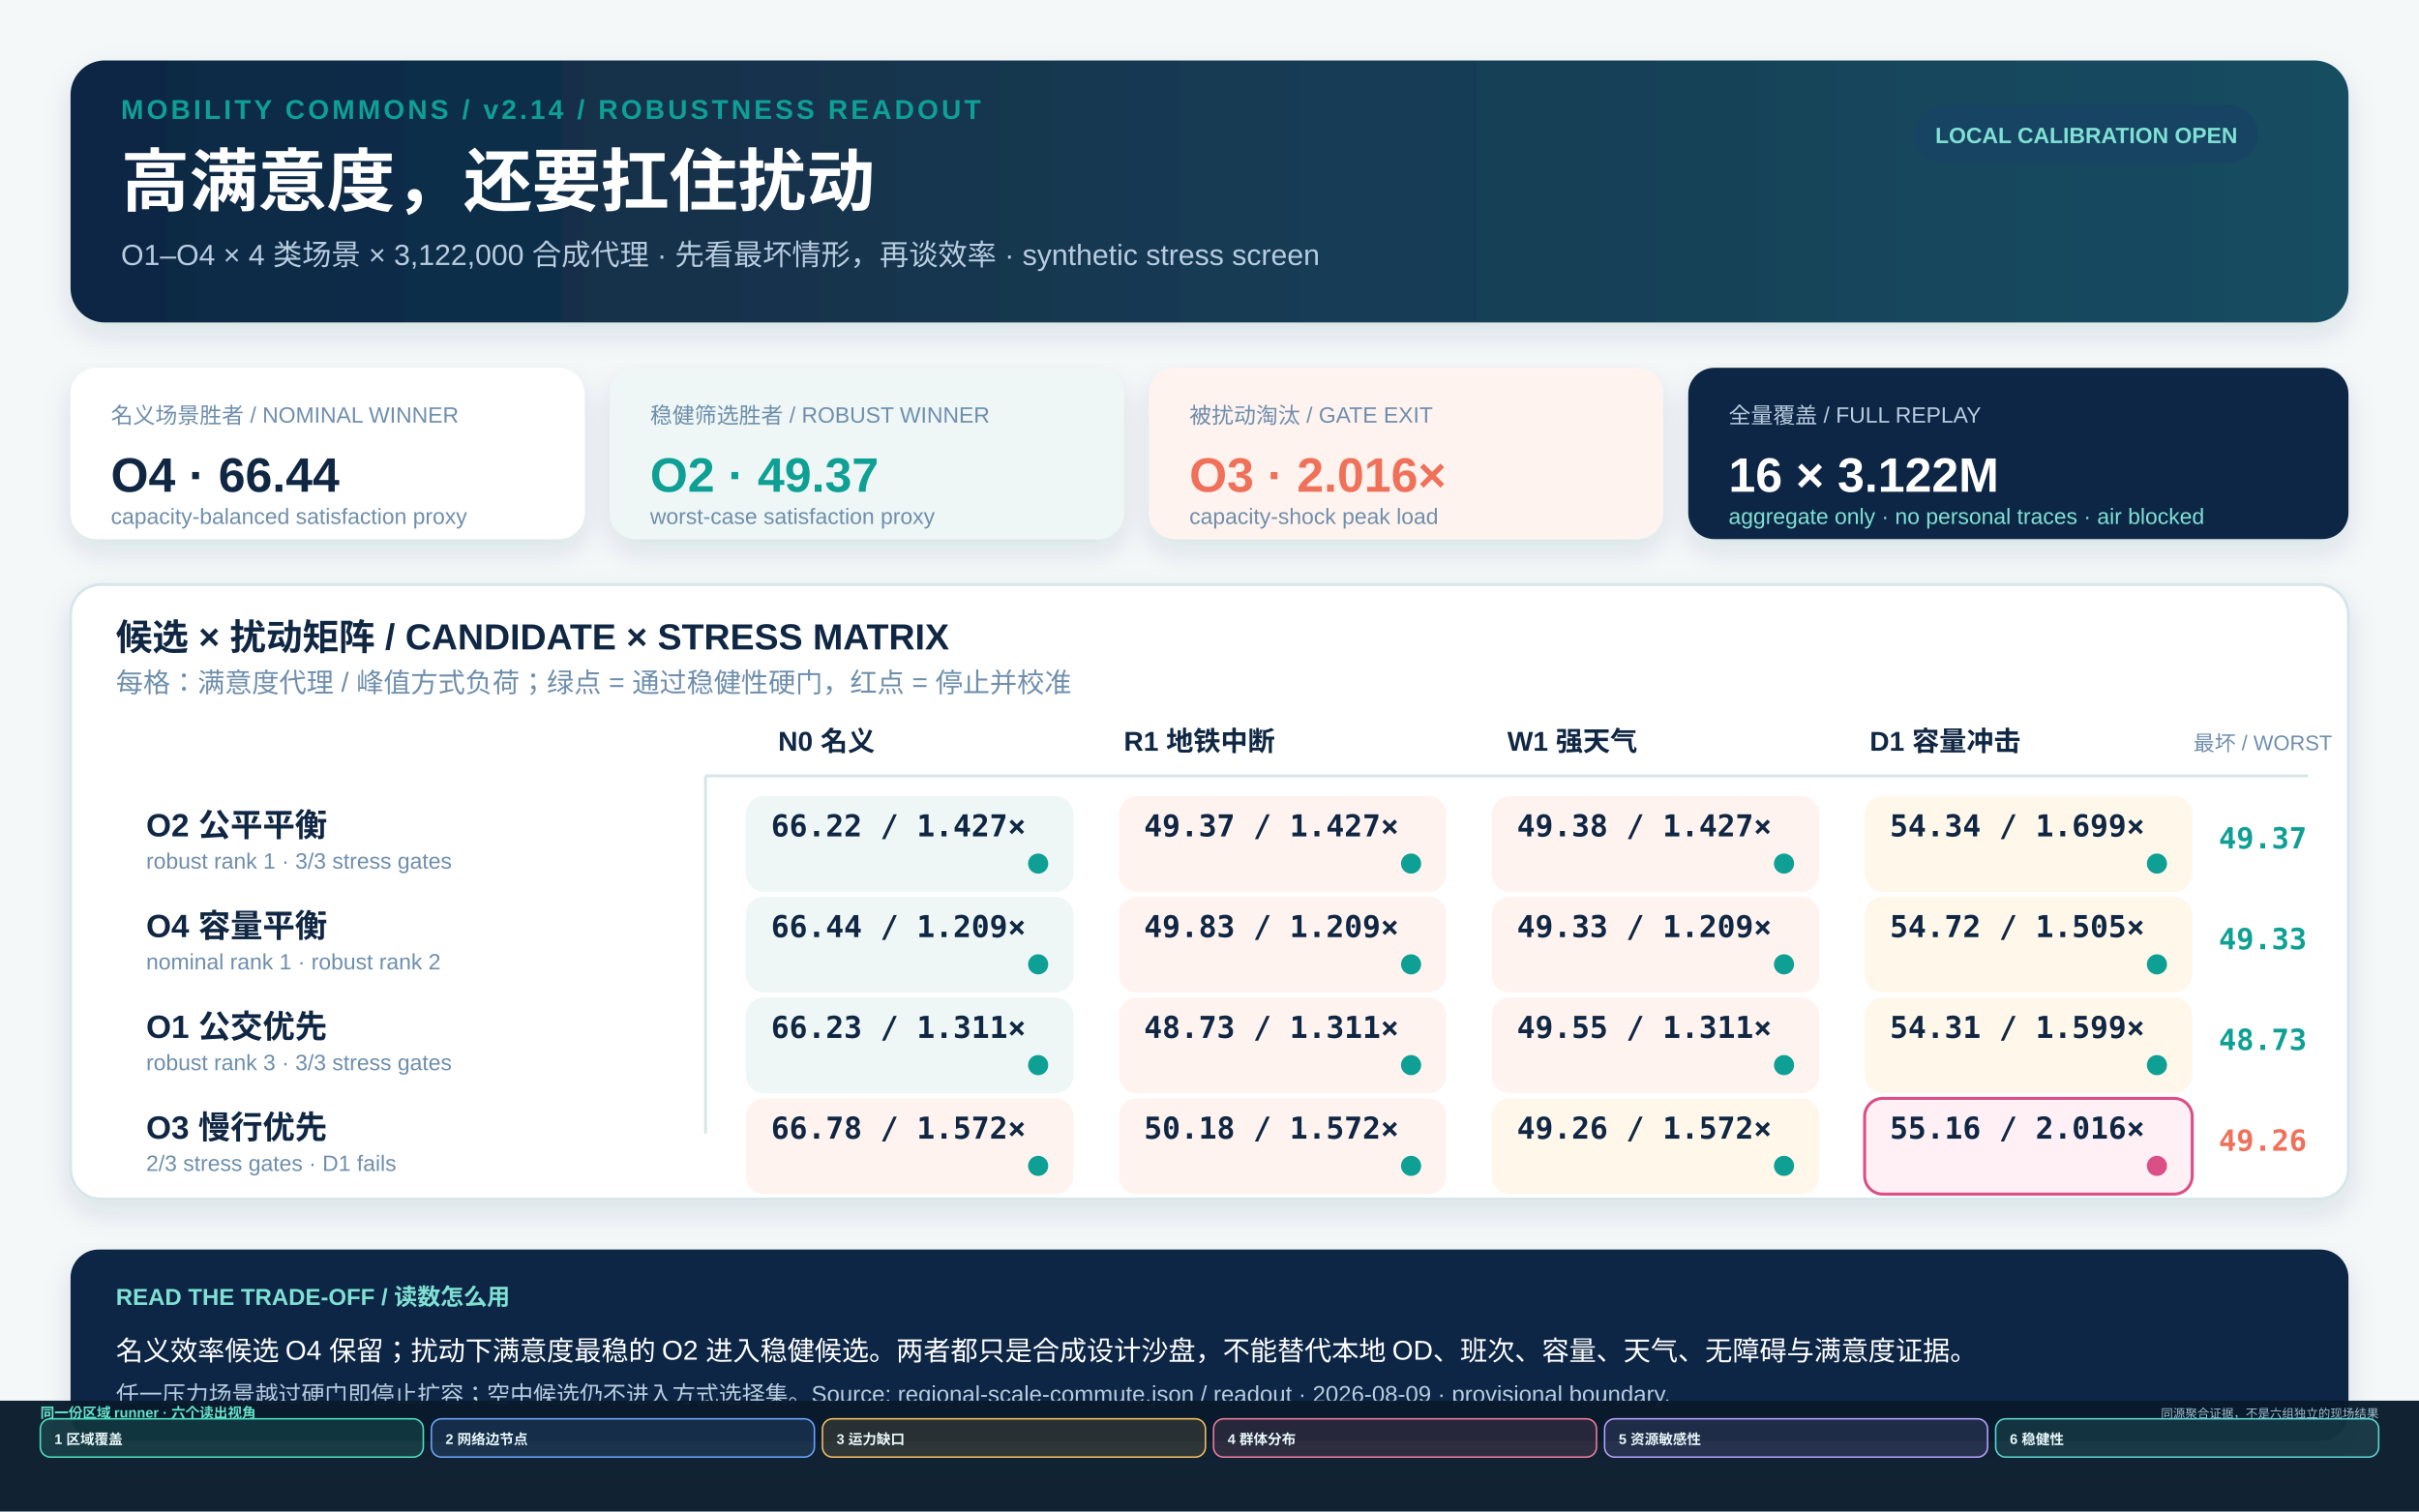
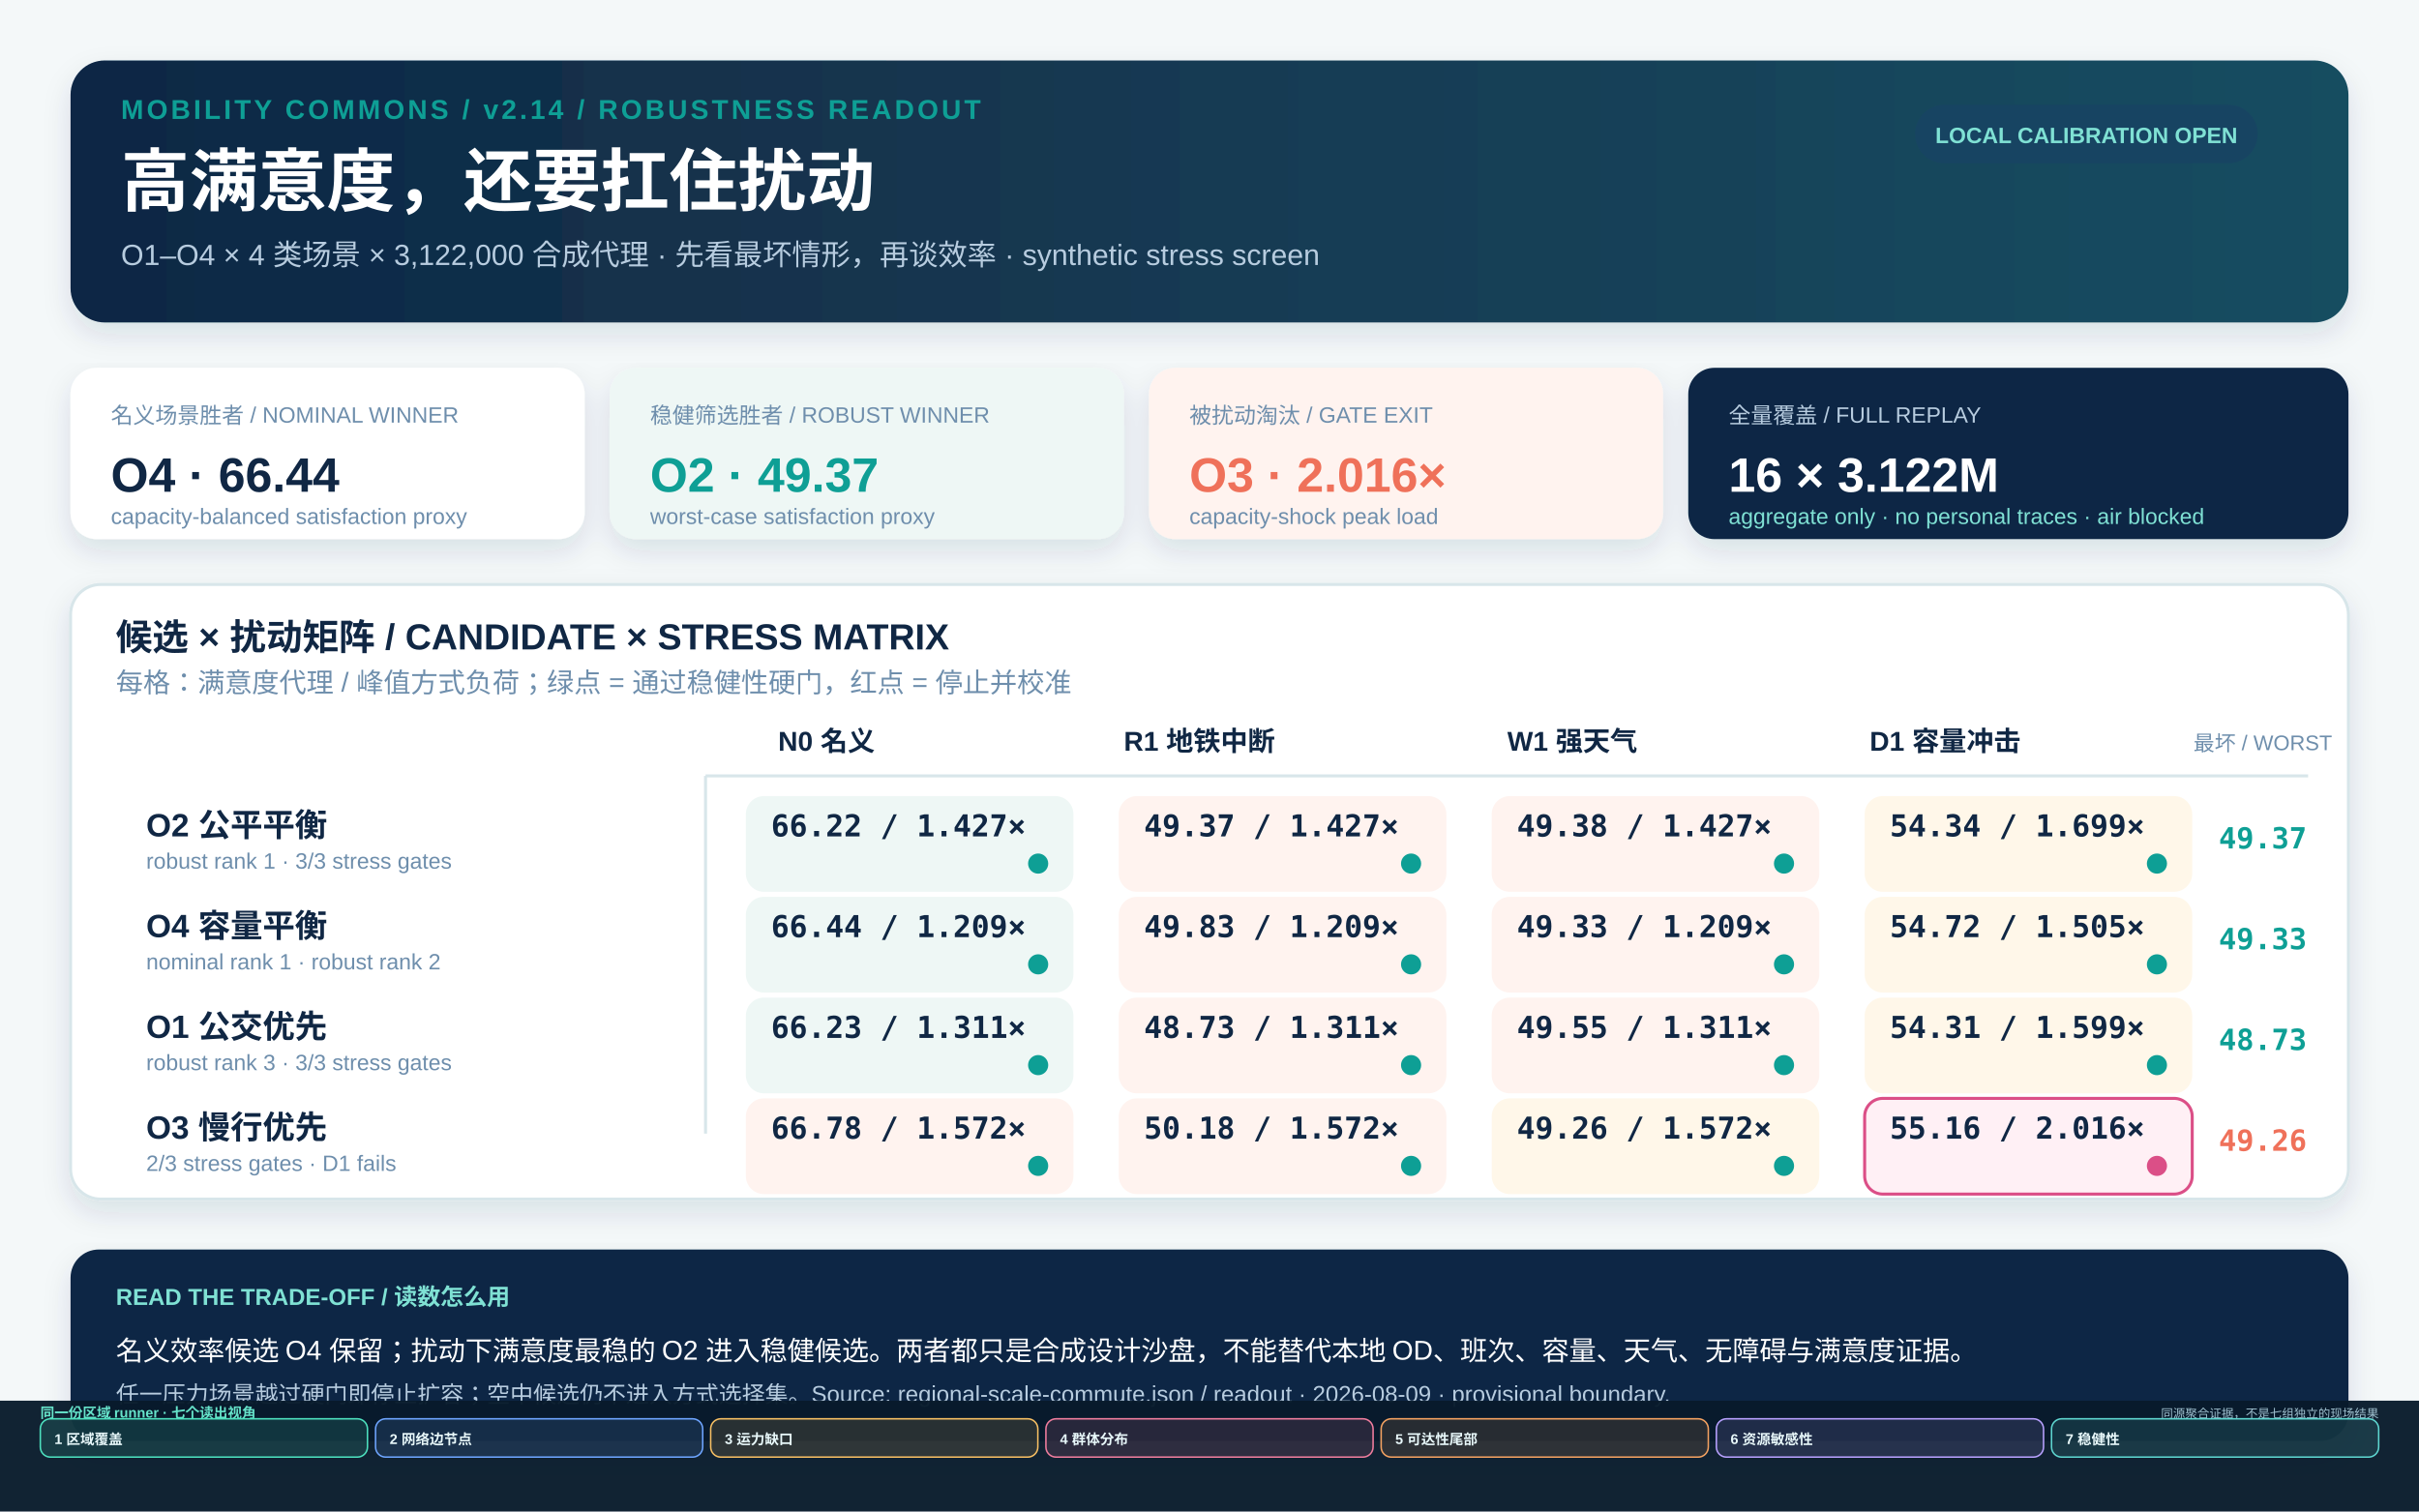
<svg xmlns="http://www.w3.org/2000/svg" width="2400" height="1500" viewBox="0 0 2400 1500" role="img" aria-labelledby="title desc">
  <defs>
    <filter id="shadow" x="-10%" y="-10%" width="120%" height="130%">
      <feDropShadow dx="0" dy="12" stdDeviation="14" flood-color="#173555" flood-opacity=".12" />
    </filter>
    <linearGradient id="hero" x1="0" x2="1">
      <stop offset="0" stop-color="#102744" />
      <stop offset="1" stop-color="#174d61" />
    </linearGradient>
    <style>
      .sans{font-family:Arial,"PingFang SC","Microsoft YaHei",sans-serif}.mono{font-family:"SFMono-Regular",Consolas,monospace}
      .ink{fill:#102744}.muted{fill:#6e8eac}.white{fill:#fff}.teal{fill:#0e9f95}.coral{fill:#ef715a}.gold{fill:#f0a23f}.pink{fill:#db4f87}
      .title{font-size:68px;font-weight:800}.h2{font-size:36px;font-weight:800}.body{font-size:27px}.small{font-size:22px}.value{font-size:48px;font-weight:800}
    </style>
  </defs>
  <rect width="2400" height="1500" fill="#f4f8f9" />
  <rect x="70" y="60" width="2260" height="260" rx="34" fill="url(#hero)" filter="url(#shadow)" />
  <text x="120" y="118" class="sans teal" font-size="27" font-weight="800" letter-spacing="3">MOBILITY COMMONS / v2.14 / ROBUSTNESS READOUT</text>
  <text x="120" y="204" class="sans white title">高满意度，还要扛住扰动</text>
  <text x="120" y="263" class="sans" font-size="29" fill="#b7ccdf">O1–O4 × 4 类场景 × 3,122,000 合成代理 · 先看最坏情形，再谈效率 · synthetic stress screen</text>
  <rect x="1900" y="104" width="340" height="58" rx="29" fill="#174462" />
  <text x="2070" y="142" text-anchor="middle" class="sans" font-size="22" fill="#7fe1d4" font-weight="800">LOCAL CALIBRATION OPEN</text>
  <g filter="url(#shadow)">
    <rect x="70" y="365" width="510" height="170" rx="26" fill="#fff" />
    <rect x="605" y="365" width="510" height="170" rx="26" fill="#eef7f5" />
    <rect x="1140" y="365" width="510" height="170" rx="26" fill="#fff3ef" />
    <rect x="1675" y="365" width="655" height="170" rx="26" fill="#102744" />
  </g>
  <text x="110" y="420" class="sans muted small">名义场景胜者 / NOMINAL WINNER</text>
  <text x="110" y="488" class="sans ink value">O4 · 66.44</text>
  <text x="110" y="520" class="sans muted small">capacity-balanced satisfaction proxy</text>
  <text x="645" y="420" class="sans muted small">稳健筛选胜者 / ROBUST WINNER</text>
  <text x="645" y="488" class="sans teal value">O2 · 49.37</text>
  <text x="645" y="520" class="sans muted small">worst-case satisfaction proxy</text>
  <text x="1180" y="420" class="sans muted small">被扰动淘汰 / GATE EXIT</text>
  <text x="1180" y="488" class="sans coral value">O3 · 2.016×</text>
  <text x="1180" y="520" class="sans muted small">capacity-shock peak load</text>
  <text x="1715" y="420" class="sans" fill="#b7ccdf" font-size="22">全量覆盖 / FULL REPLAY</text>
  <text x="1715" y="488" class="sans white value">16 × 3.122M</text>
  <text x="1715" y="520" class="sans" fill="#7fe1d4" font-size="22">aggregate only · no personal traces · air blocked</text>
  <rect x="70" y="580" width="2260" height="610" rx="30" fill="#fff" stroke="#d8e6ea" stroke-width="3" filter="url(#shadow)" />
  <text x="115" y="645" class="sans ink h2">候选 × 扰动矩阵 / CANDIDATE × STRESS MATRIX</text>
  <text x="115" y="687" class="sans muted body">每格：满意度代理 / 峰值方式负荷；绿点 = 通过稳健性硬门，红点 = 停止并校准</text>
  <text x="820" y="745" text-anchor="middle" class="sans ink" font-size="27" font-weight="800">N0 名义</text>
  <text x="1190" y="745" text-anchor="middle" class="sans ink" font-size="27" font-weight="800">R1 地铁中断</text>
  <text x="1560" y="745" text-anchor="middle" class="sans ink" font-size="27" font-weight="800">W1 强天气</text>
  <text x="1930" y="745" text-anchor="middle" class="sans ink" font-size="27" font-weight="800">D1 容量冲击</text>
  <text x="2245" y="745" text-anchor="middle" class="sans muted" font-size="21">最坏 / WORST</text>
  <line x1="700" y1="770" x2="2290" y2="770" stroke="#d8e6ea" stroke-width="3" />
  <line x1="700" y1="770" x2="700" y2="1125" stroke="#d8e6ea" stroke-width="3" />
  <g class="sans">
    <text x="145" y="830" class="ink" font-size="32" font-weight="800">O2 公平平衡</text>
    <text x="145" y="862" class="muted small">robust rank 1 · 3/3 stress gates</text>
    <text x="145" y="930" class="ink" font-size="32" font-weight="800">O4 容量平衡</text>
    <text x="145" y="962" class="muted small">nominal rank 1 · robust rank 2</text>
    <text x="145" y="1030" class="ink" font-size="32" font-weight="800">O1 公交优先</text>
    <text x="145" y="1062" class="muted small">robust rank 3 · 3/3 stress gates</text>
    <text x="145" y="1130" class="ink" font-size="32" font-weight="800">O3 慢行优先</text>
    <text x="145" y="1162" class="muted small">2/3 stress gates · D1 fails</text>
  </g>
  <g>
    <rect x="740" y="790" width="325" height="95" rx="18" fill="#eef7f5" />
    <text x="765" y="830" class="mono ink" font-size="30" font-weight="800">66.22 / 1.427×</text>
    <circle cx="1030" cy="857" r="10" fill="#0e9f95" />
    <rect x="1110" y="790" width="325" height="95" rx="18" fill="#fff3ef" />
    <text x="1135" y="830" class="mono ink" font-size="30" font-weight="800">49.37 / 1.427×</text>
    <circle cx="1400" cy="857" r="10" fill="#0e9f95" />
    <rect x="1480" y="790" width="325" height="95" rx="18" fill="#fff3ef" />
    <text x="1505" y="830" class="mono ink" font-size="30" font-weight="800">49.38 / 1.427×</text>
    <circle cx="1770" cy="857" r="10" fill="#0e9f95" />
    <rect x="1850" y="790" width="325" height="95" rx="18" fill="#fff7e9" />
    <text x="1875" y="830" class="mono ink" font-size="30" font-weight="800">54.34 / 1.699×</text>
    <circle cx="2140" cy="857" r="10" fill="#0e9f95" />
    <text x="2245" y="842" text-anchor="middle" class="mono teal" font-size="29" font-weight="800">49.37</text>
    <rect x="740" y="890" width="325" height="95" rx="18" fill="#eef7f5" />
    <text x="765" y="930" class="mono ink" font-size="30" font-weight="800">66.44 / 1.209×</text>
    <circle cx="1030" cy="957" r="10" fill="#0e9f95" />
    <rect x="1110" y="890" width="325" height="95" rx="18" fill="#fff3ef" />
    <text x="1135" y="930" class="mono ink" font-size="30" font-weight="800">49.83 / 1.209×</text>
    <circle cx="1400" cy="957" r="10" fill="#0e9f95" />
    <rect x="1480" y="890" width="325" height="95" rx="18" fill="#fff3ef" />
    <text x="1505" y="930" class="mono ink" font-size="30" font-weight="800">49.33 / 1.209×</text>
    <circle cx="1770" cy="957" r="10" fill="#0e9f95" />
    <rect x="1850" y="890" width="325" height="95" rx="18" fill="#fff7e9" />
    <text x="1875" y="930" class="mono ink" font-size="30" font-weight="800">54.72 / 1.505×</text>
    <circle cx="2140" cy="957" r="10" fill="#0e9f95" />
    <text x="2245" y="942" text-anchor="middle" class="mono teal" font-size="29" font-weight="800">49.33</text>
    <rect x="740" y="990" width="325" height="95" rx="18" fill="#eef7f5" />
    <text x="765" y="1030" class="mono ink" font-size="30" font-weight="800">66.23 / 1.311×</text>
    <circle cx="1030" cy="1057" r="10" fill="#0e9f95" />
    <rect x="1110" y="990" width="325" height="95" rx="18" fill="#fff3ef" />
    <text x="1135" y="1030" class="mono ink" font-size="30" font-weight="800">48.73 / 1.311×</text>
    <circle cx="1400" cy="1057" r="10" fill="#0e9f95" />
    <rect x="1480" y="990" width="325" height="95" rx="18" fill="#fff3ef" />
    <text x="1505" y="1030" class="mono ink" font-size="30" font-weight="800">49.55 / 1.311×</text>
    <circle cx="1770" cy="1057" r="10" fill="#0e9f95" />
    <rect x="1850" y="990" width="325" height="95" rx="18" fill="#fff7e9" />
    <text x="1875" y="1030" class="mono ink" font-size="30" font-weight="800">54.31 / 1.599×</text>
    <circle cx="2140" cy="1057" r="10" fill="#0e9f95" />
    <text x="2245" y="1042" text-anchor="middle" class="mono teal" font-size="29" font-weight="800">48.73</text>
    <rect x="740" y="1090" width="325" height="95" rx="18" fill="#fff3ef" />
    <text x="765" y="1130" class="mono ink" font-size="30" font-weight="800">66.78 / 1.572×</text>
    <circle cx="1030" cy="1157" r="10" fill="#0e9f95" />
    <rect x="1110" y="1090" width="325" height="95" rx="18" fill="#fff3ef" />
    <text x="1135" y="1130" class="mono ink" font-size="30" font-weight="800">50.18 / 1.572×</text>
    <circle cx="1400" cy="1157" r="10" fill="#0e9f95" />
    <rect x="1480" y="1090" width="325" height="95" rx="18" fill="#fff7e9" />
    <text x="1505" y="1130" class="mono ink" font-size="30" font-weight="800">49.26 / 1.572×</text>
    <circle cx="1770" cy="1157" r="10" fill="#0e9f95" />
    <rect x="1850" y="1090" width="325" height="95" rx="18" fill="#fff0f5" stroke="#db4f87" stroke-width="3" />
    <text x="1875" y="1130" class="mono ink" font-size="30" font-weight="800">55.16 / 2.016×</text>
    <circle cx="2140" cy="1157" r="10" fill="#db4f87" />
    <text x="2245" y="1142" text-anchor="middle" class="mono coral" font-size="29" font-weight="800">49.26</text>
  </g>
  <rect x="70" y="1240" width="2260" height="190" rx="28" fill="#102744" filter="url(#shadow)" />
  <text x="115" y="1295" class="sans" fill="#7fe1d4" font-size="23" font-weight="800">READ THE TRADE-OFF / 读数怎么用</text>
  <text x="115" y="1350" class="sans white" font-size="27">名义效率候选 O4 保留；扰动下满意度最稳的 O2 进入稳健候选。两者都只是合成设计沙盘，不能替代本地 OD、班次、容量、天气、无障碍与满意度证据。</text>
  <text x="115" y="1392" class="sans" fill="#b7ccdf" font-size="23">任一压力场景越过硬门即停止扩容；空中候选仍不进入方式选择集。Source: regional-scale-commute.json / readout · 2026-08-09 · provisional boundary.</text>
  <g id="evidence-chain-ribbon">
    <rect x="0" y="1390" width="2400" height="110" fill="#071A2B" opacity=".96" />
-     <text x="40" y="1407" font-family="Arial,sans-serif" font-size="14" font-weight="800" fill="#66E3CA">同一份区域 runner · 六个读出视角</text>
-     <text x="2360" y="1407" text-anchor="end" font-family="Arial,sans-serif" font-size="12" fill="#9FC0CF">同源聚合证据，不是六组独立的现场结果</text>
-     <rect x="40.0" y="1408" width="380.0" height="38" rx="10" fill="#4DE1BF22" stroke="#4DE1BF" stroke-width="1.5" />
+     <text x="40" y="1407" font-family="Arial,sans-serif" font-size="14" font-weight="800" fill="#66E3CA">同一份区域 runner · 七个读出视角</text>
+     <text x="2360" y="1407" text-anchor="end" font-family="Arial,sans-serif" font-size="12" fill="#9FC0CF">同源聚合证据，不是七组独立的现场结果</text>
+     <rect x="40.0" y="1408" width="324.6" height="38" rx="10" fill="#4DE1BF22" stroke="#4DE1BF" stroke-width="1.5" />
    <text x="54.0" y="1433" font-family="Arial,sans-serif" font-size="14" font-weight="800" fill="#E8F8FA">1  区域覆盖</text>
-     <rect x="428.0" y="1408" width="380.0" height="38" rx="10" fill="#6EA5FF22" stroke="#6EA5FF" stroke-width="1.5" />
-     <text x="442.0" y="1433" font-family="Arial,sans-serif" font-size="14" font-weight="800" fill="#E8F8FA">2  网络边节点</text>
-     <rect x="816.0" y="1408" width="380.0" height="38" rx="10" fill="#F7BF6322" stroke="#F7BF63" stroke-width="1.5" />
-     <text x="830.0" y="1433" font-family="Arial,sans-serif" font-size="14" font-weight="800" fill="#E8F8FA">3  运力缺口</text>
-     <rect x="1204.0" y="1408" width="380.0" height="38" rx="10" fill="#F07D9E22" stroke="#F07D9E" stroke-width="1.5" />
-     <text x="1218.0" y="1433" font-family="Arial,sans-serif" font-size="14" font-weight="800" fill="#E8F8FA">4  群体分布</text>
-     <rect x="1592.0" y="1408" width="380.0" height="38" rx="10" fill="#B8A1FF22" stroke="#B8A1FF" stroke-width="1.5" />
-     <text x="1606.0" y="1433" font-family="Arial,sans-serif" font-size="14" font-weight="800" fill="#E8F8FA">5  资源敏感性</text>
-     <rect x="1980.0" y="1408" width="380.0" height="38" rx="10" fill="#5ED6D022" stroke="#5ED6D0" stroke-width="1.5" />
-     <text x="1994.0" y="1433" font-family="Arial,sans-serif" font-size="14" font-weight="800" fill="#E8F8FA">6  稳健性</text>
+     <rect x="372.6" y="1408" width="324.6" height="38" rx="10" fill="#6EA5FF22" stroke="#6EA5FF" stroke-width="1.5" />
+     <text x="386.6" y="1433" font-family="Arial,sans-serif" font-size="14" font-weight="800" fill="#E8F8FA">2  网络边节点</text>
+     <rect x="705.1" y="1408" width="324.6" height="38" rx="10" fill="#F7BF6322" stroke="#F7BF63" stroke-width="1.5" />
+     <text x="719.1" y="1433" font-family="Arial,sans-serif" font-size="14" font-weight="800" fill="#E8F8FA">3  运力缺口</text>
+     <rect x="1037.7" y="1408" width="324.6" height="38" rx="10" fill="#F07D9E22" stroke="#F07D9E" stroke-width="1.5" />
+     <text x="1051.7" y="1433" font-family="Arial,sans-serif" font-size="14" font-weight="800" fill="#E8F8FA">4  群体分布</text>
+     <rect x="1370.3" y="1408" width="324.6" height="38" rx="10" fill="#F4A26122" stroke="#F4A261" stroke-width="1.5" />
+     <text x="1384.3" y="1433" font-family="Arial,sans-serif" font-size="14" font-weight="800" fill="#E8F8FA">5  可达性尾部</text>
+     <rect x="1702.9" y="1408" width="324.6" height="38" rx="10" fill="#B8A1FF22" stroke="#B8A1FF" stroke-width="1.5" />
+     <text x="1716.9" y="1433" font-family="Arial,sans-serif" font-size="14" font-weight="800" fill="#E8F8FA">6  资源敏感性</text>
+     <rect x="2035.4" y="1408" width="324.6" height="38" rx="10" fill="#5ED6D022" stroke="#5ED6D0" stroke-width="1.5" />
+     <text x="2049.4" y="1433" font-family="Arial,sans-serif" font-size="14" font-weight="800" fill="#E8F8FA">7  稳健性</text>
  </g>
</svg>
